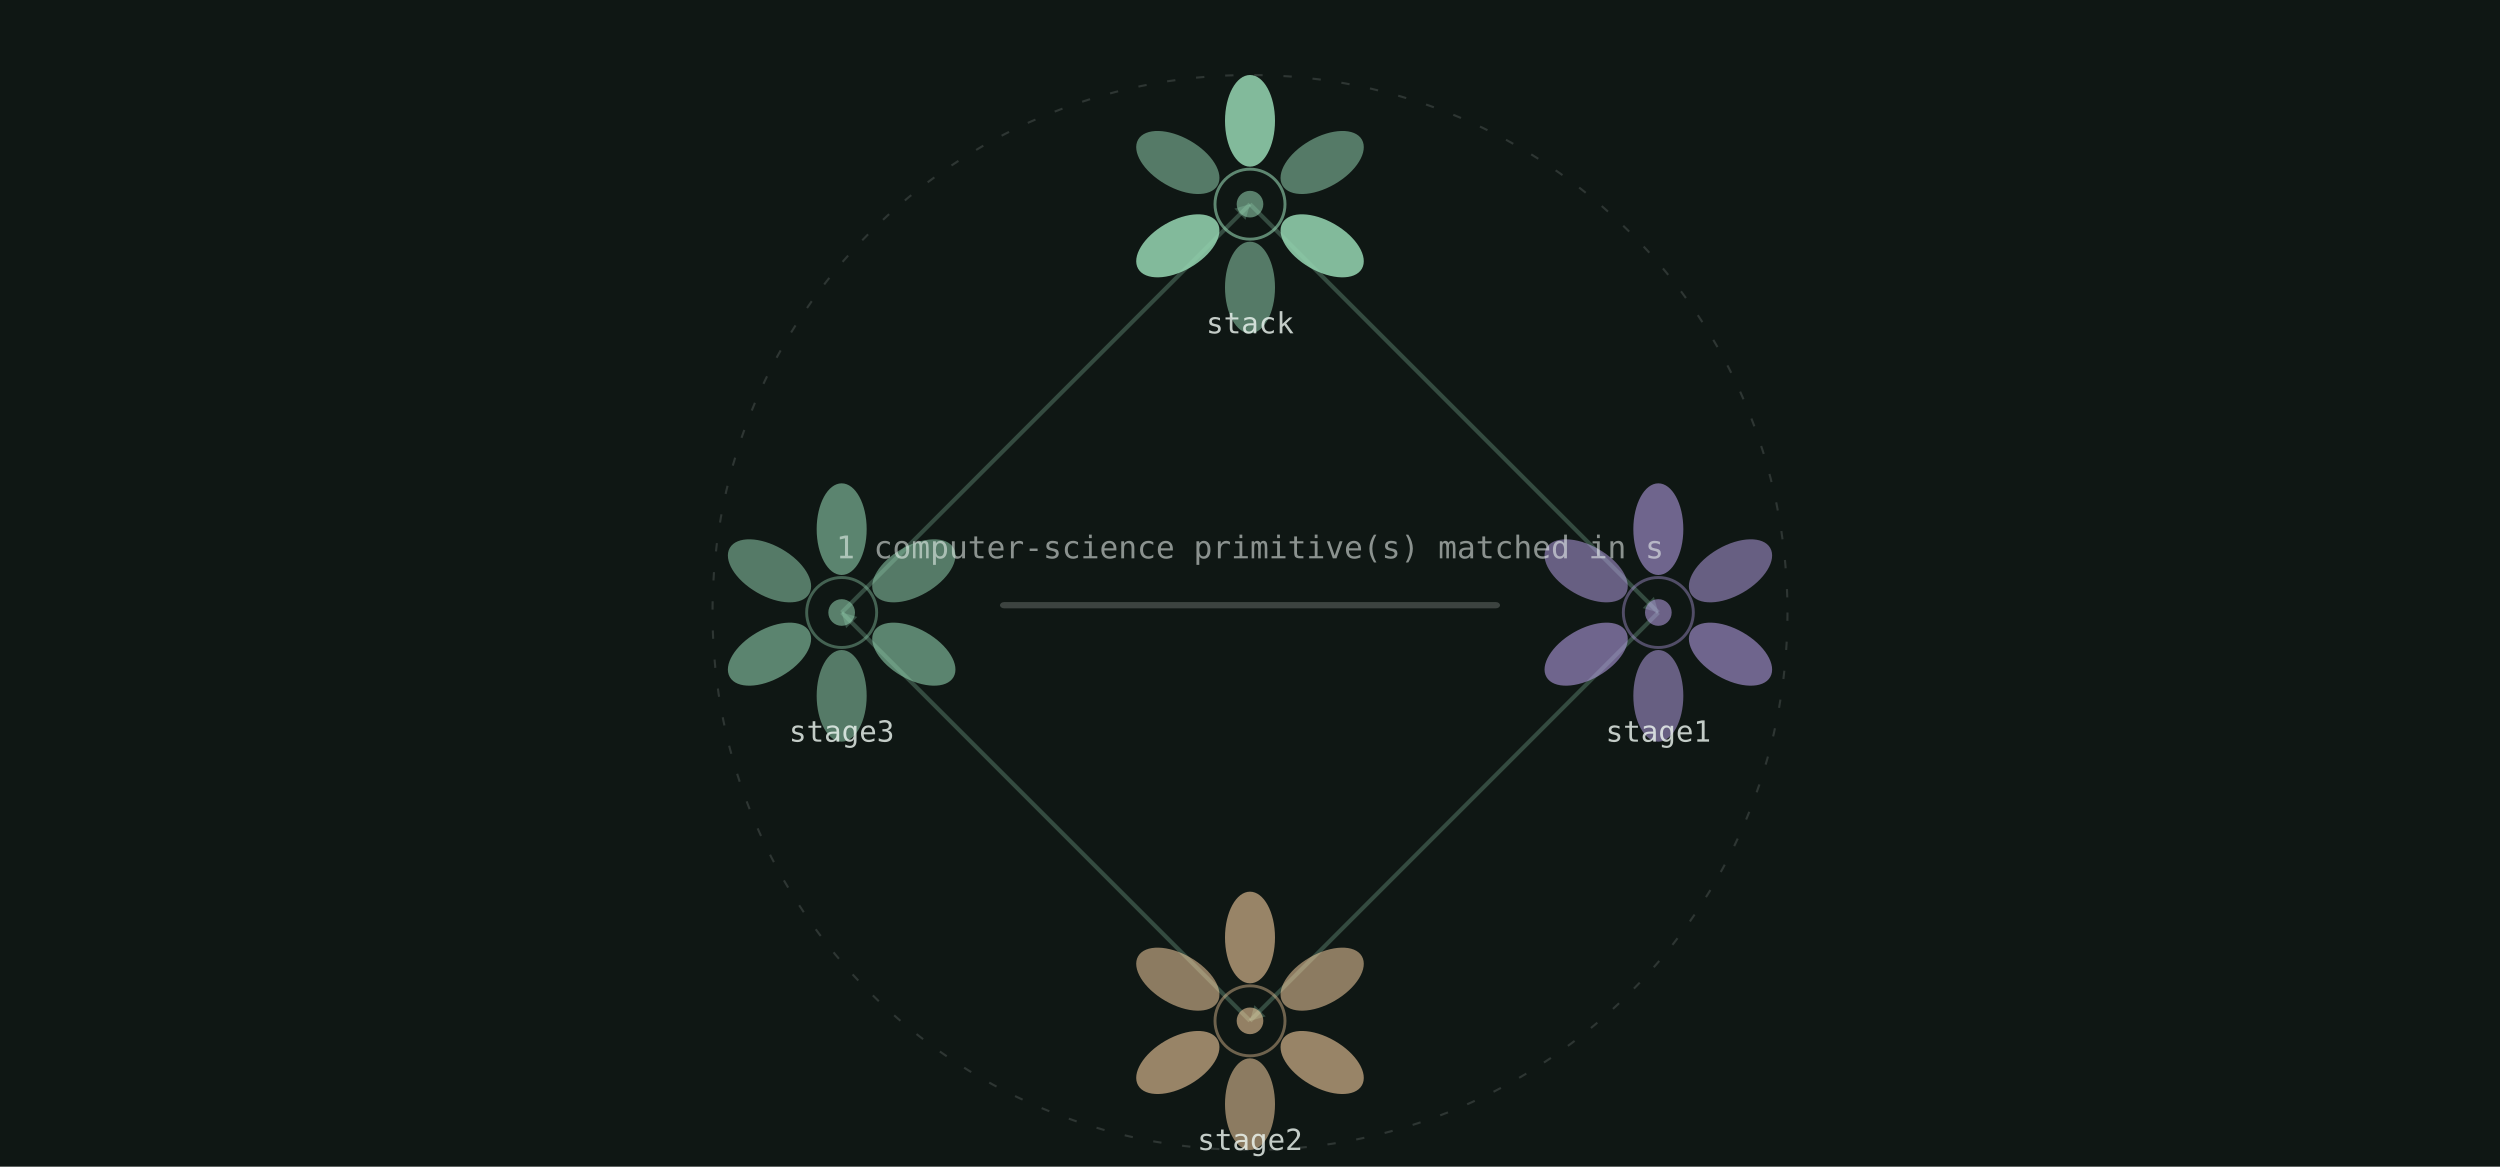
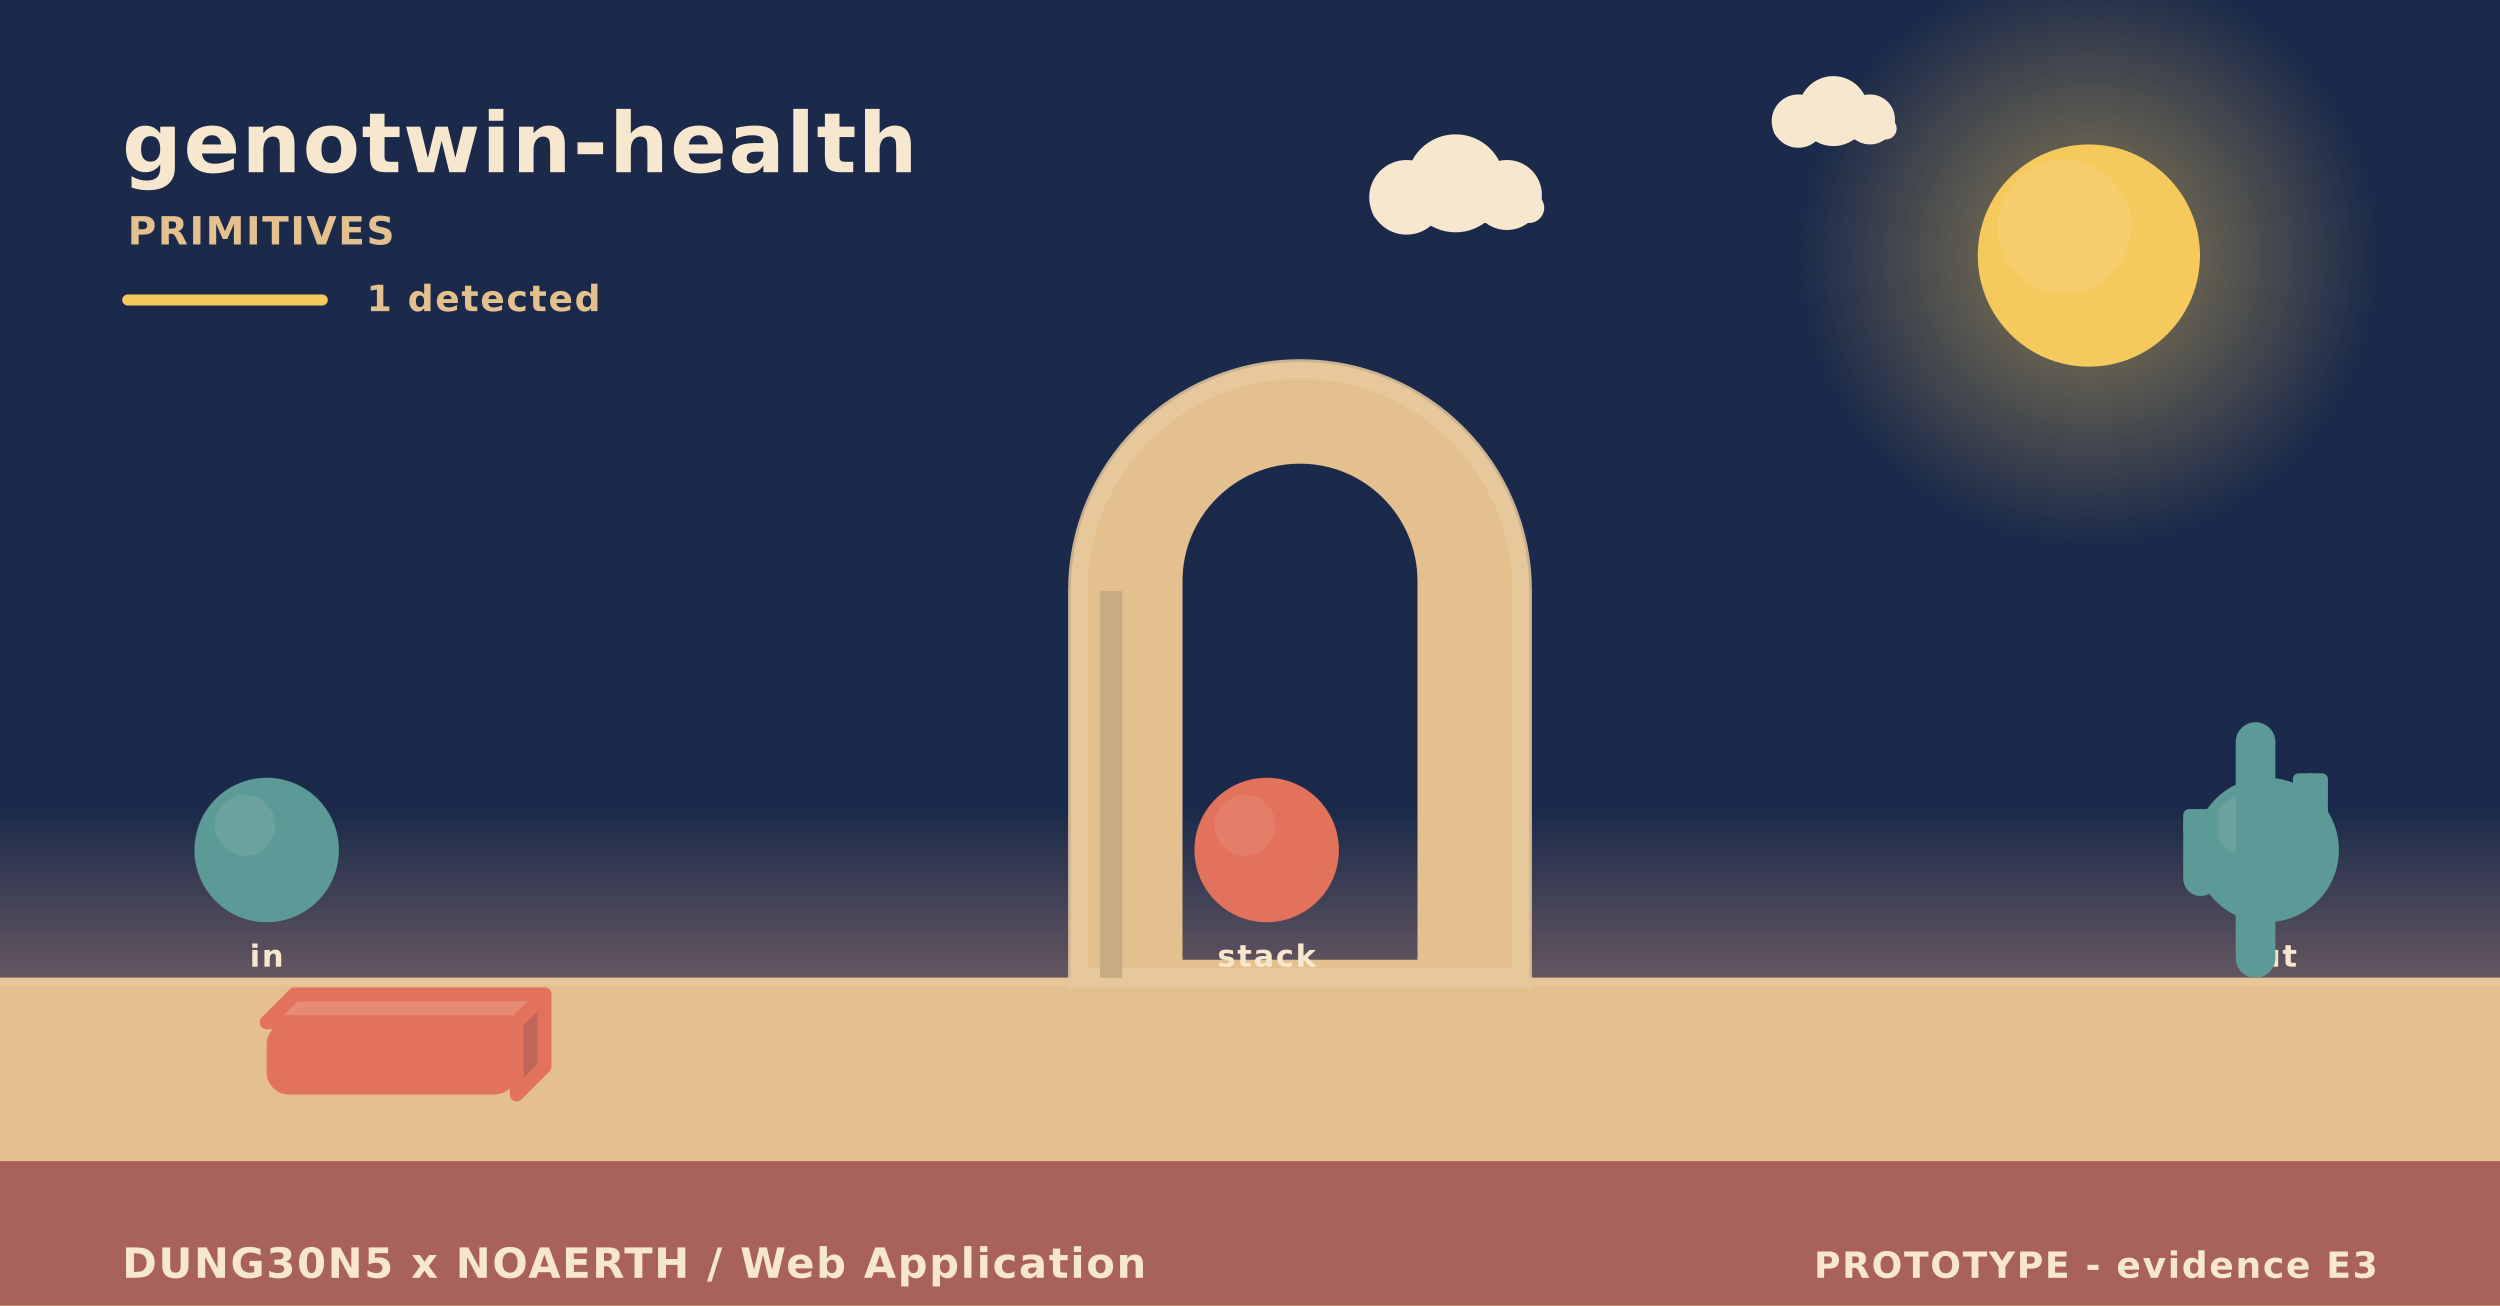
- <svg xmlns="http://www.w3.org/2000/svg" viewBox="0 0 1200 560" width="1200" height="560" role="img" aria-label="genotwin-health state machine">
-   <rect width="1200" height="560" fill="#0f1714" />
-   <defs>
-     <linearGradient id="gs" x1="0" y1="0" x2="1" y2="1">
-       <stop offset="0%" stop-color="#95d5b2" />
-       <stop offset="100%" stop-color="#b8a1e6" />
-     </linearGradient>
-   </defs>
-   <circle cx="600.00" cy="294.00" r="258.00" fill="none" stroke="rgba(240,248,244,0.140)" stroke-width="1.00" opacity="1.00" stroke-dasharray="4 10" />
-   <line x1="600.00" y1="98.00" x2="796.00" y2="294.00" stroke="rgba(149,213,178,0.500)" stroke-width="2.00" opacity="0.55" />
-   <polygon points="796.00,294.00 793.88,286.50 788.50,291.88" fill="rgba(149,213,178,0.500)" opacity="0.55" />
-   <line x1="796.00" y1="294.00" x2="600.00" y2="490.00" stroke="rgba(149,213,178,0.500)" stroke-width="2.00" opacity="0.55" />
-   <polygon points="600.00,490.00 607.50,487.88 602.12,482.50" fill="rgba(149,213,178,0.500)" opacity="0.55" />
-   <line x1="600.00" y1="490.00" x2="404.00" y2="294.00" stroke="rgba(149,213,178,0.500)" stroke-width="2.00" opacity="0.55" />
-   <polygon points="404.00,294.00 406.12,301.50 411.50,296.12" fill="rgba(149,213,178,0.500)" opacity="0.55" />
-   <line x1="404.00" y1="294.00" x2="600.00" y2="98.00" stroke="rgba(149,213,178,0.500)" stroke-width="2.00" opacity="0.55" />
-   <polygon points="600.00,98.00 592.50,100.12 597.88,105.50" fill="rgba(149,213,178,0.500)" opacity="0.55" />
-   <ellipse cx="600.00" cy="58.00" rx="12.00" ry="22.00" fill="rgba(149,213,178,0.900)" opacity="0.95" transform="rotate(0.0 600.00 58.00)" />
-   <ellipse cx="634.64" cy="78.00" rx="12.00" ry="22.00" fill="rgba(149,213,178,0.550)" opacity="0.95" transform="rotate(60.0 634.64 78.00)" />
-   <ellipse cx="634.64" cy="118.00" rx="12.00" ry="22.00" fill="rgba(149,213,178,0.900)" opacity="0.95" transform="rotate(120.0 634.64 118.00)" />
-   <ellipse cx="600.00" cy="138.00" rx="12.00" ry="22.00" fill="rgba(149,213,178,0.550)" opacity="0.95" transform="rotate(180.0 600.00 138.00)" />
-   <ellipse cx="565.36" cy="118.00" rx="12.00" ry="22.00" fill="rgba(149,213,178,0.900)" opacity="0.95" transform="rotate(240.0 565.36 118.00)" />
-   <ellipse cx="565.36" cy="78.00" rx="12.00" ry="22.00" fill="rgba(149,213,178,0.550)" opacity="0.95" transform="rotate(300.0 565.36 78.00)" />
-   <circle cx="600.00" cy="98.00" r="16.80" fill="none" stroke="rgba(149,213,178,0.900)" stroke-width="1.40" opacity="0.66" />
-   <circle cx="600.00" cy="98.00" r="6.40" fill="rgba(149,213,178,0.550)" opacity="1.00" />
-   <text x="600" y="160" font-family="ui-monospace,Menlo,monospace" font-size="14" fill="rgba(240,248,244,0.800)" text-anchor="middle">stack</text>
-   <ellipse cx="796.00" cy="254.00" rx="12.00" ry="22.00" fill="rgba(184,161,230,0.600)" opacity="0.95" transform="rotate(0.0 796.00 254.00)" />
-   <ellipse cx="830.64" cy="274.00" rx="12.00" ry="22.00" fill="rgba(184,161,230,0.550)" opacity="0.95" transform="rotate(60.0 830.64 274.00)" />
-   <ellipse cx="830.64" cy="314.00" rx="12.00" ry="22.00" fill="rgba(184,161,230,0.600)" opacity="0.95" transform="rotate(120.0 830.64 314.00)" />
-   <ellipse cx="796.00" cy="334.00" rx="12.00" ry="22.00" fill="rgba(184,161,230,0.550)" opacity="0.95" transform="rotate(180.0 796.00 334.00)" />
-   <ellipse cx="761.36" cy="314.00" rx="12.00" ry="22.00" fill="rgba(184,161,230,0.600)" opacity="0.95" transform="rotate(240.0 761.36 314.00)" />
-   <ellipse cx="761.36" cy="274.00" rx="12.00" ry="22.00" fill="rgba(184,161,230,0.550)" opacity="0.95" transform="rotate(300.0 761.36 274.00)" />
-   <circle cx="796.00" cy="294.00" r="16.80" fill="none" stroke="rgba(184,161,230,0.600)" stroke-width="1.40" opacity="0.66" />
-   <circle cx="796.00" cy="294.00" r="6.40" fill="rgba(184,161,230,0.550)" opacity="1.00" />
-   <text x="796" y="356" font-family="ui-monospace,Menlo,monospace" font-size="14" fill="rgba(240,248,244,0.800)" text-anchor="middle">stage1</text>
-   <ellipse cx="600.00" cy="450.00" rx="12.00" ry="22.00" fill="rgba(255,214,165,0.600)" opacity="0.95" transform="rotate(0.0 600.00 450.00)" />
-   <ellipse cx="634.64" cy="470.00" rx="12.00" ry="22.00" fill="rgba(255,214,165,0.550)" opacity="0.95" transform="rotate(60.0 634.64 470.00)" />
-   <ellipse cx="634.64" cy="510.00" rx="12.00" ry="22.00" fill="rgba(255,214,165,0.600)" opacity="0.95" transform="rotate(120.0 634.64 510.00)" />
-   <ellipse cx="600.00" cy="530.00" rx="12.00" ry="22.00" fill="rgba(255,214,165,0.550)" opacity="0.95" transform="rotate(180.0 600.00 530.00)" />
-   <ellipse cx="565.36" cy="510.00" rx="12.00" ry="22.00" fill="rgba(255,214,165,0.600)" opacity="0.95" transform="rotate(240.0 565.36 510.00)" />
-   <ellipse cx="565.36" cy="470.00" rx="12.00" ry="22.00" fill="rgba(255,214,165,0.550)" opacity="0.95" transform="rotate(300.0 565.36 470.00)" />
-   <circle cx="600.00" cy="490.00" r="16.80" fill="none" stroke="rgba(255,214,165,0.600)" stroke-width="1.40" opacity="0.66" />
-   <circle cx="600.00" cy="490.00" r="6.40" fill="rgba(255,214,165,0.550)" opacity="1.00" />
-   <text x="600" y="552" font-family="ui-monospace,Menlo,monospace" font-size="14" fill="rgba(240,248,244,0.800)" text-anchor="middle">stage2</text>
-   <ellipse cx="404.00" cy="254.00" rx="12.00" ry="22.00" fill="rgba(149,213,178,0.600)" opacity="0.95" transform="rotate(0.0 404.00 254.00)" />
-   <ellipse cx="438.64" cy="274.00" rx="12.00" ry="22.00" fill="rgba(149,213,178,0.550)" opacity="0.95" transform="rotate(60.0 438.64 274.00)" />
-   <ellipse cx="438.64" cy="314.00" rx="12.00" ry="22.00" fill="rgba(149,213,178,0.600)" opacity="0.95" transform="rotate(120.0 438.64 314.00)" />
-   <ellipse cx="404.00" cy="334.00" rx="12.00" ry="22.00" fill="rgba(149,213,178,0.550)" opacity="0.95" transform="rotate(180.0 404.00 334.00)" />
-   <ellipse cx="369.36" cy="314.00" rx="12.00" ry="22.00" fill="rgba(149,213,178,0.600)" opacity="0.95" transform="rotate(240.0 369.36 314.00)" />
-   <ellipse cx="369.36" cy="274.00" rx="12.00" ry="22.00" fill="rgba(149,213,178,0.550)" opacity="0.95" transform="rotate(300.0 369.36 274.00)" />
-   <circle cx="404.00" cy="294.00" r="16.80" fill="none" stroke="rgba(149,213,178,0.600)" stroke-width="1.40" opacity="0.66" />
-   <circle cx="404.00" cy="294.00" r="6.40" fill="rgba(149,213,178,0.550)" opacity="1.00" />
-   <text x="404" y="356" font-family="ui-monospace,Menlo,monospace" font-size="14" fill="rgba(240,248,244,0.800)" text-anchor="middle">stage3</text>
-   <rect x="480.00" y="289.00" width="240.00" height="3.00" rx="2.00" fill="rgba(240,248,244,0.200)" opacity="1.00" />
-   <text x="600" y="268" font-family="ui-monospace,Menlo,monospace" font-size="15" fill="rgba(240,248,244,0.550)" text-anchor="middle">1 computer-science primitive(s) matched in s</text>
+ <svg xmlns="http://www.w3.org/2000/svg" width="900" height="470" viewBox="0 0 900 470" role="img" aria-label="genotwin-health - how it behaves">
+   <linearGradient id="skys" x1="0" y1="0" x2="0" y2="1">
+     <stop offset="0" stop-color="#1b2a4a" />
+     <stop offset="0.62" stop-color="#1b2a4a" />
+     <stop offset="1" stop-color="#f3ad8a" />
+   </linearGradient>
+   <rect width="900" height="470" fill="url(#skys)" />
+   <radialGradient id="suns">
+     <stop offset="0.35" stop-color="#f5c95c" stop-opacity="0.34" />
+     <stop offset="1" stop-color="#f5c95c" stop-opacity="0" />
+   </radialGradient>
+   <circle cx="752" cy="92" r="104" fill="url(#suns)" />
+   <circle cx="752" cy="92" r="40" fill="#f5c95c" />
+   <circle cx="743.2" cy="81.6" r="24" fill="#f5d27e" opacity="0.5" />
+   <g>
+     <circle cx="524" cy="66" r="17.64" fill="#f6e7ce" />
+     <circle cx="506.36" cy="71.04" r="13.44" fill="#f6e7ce" />
+     <circle cx="542.48" cy="70.2" r="12.6" fill="#f6e7ce" />
+     <rect x="493.76" y="69.36" width="62.16" height="10.92" rx="5.46" fill="#f6e7ce" />
+   </g>
+   <g>
+     <circle cx="660" cy="40" r="12.6" fill="#f6e7ce" />
+     <circle cx="647.4" cy="43.6" r="9.6" fill="#f6e7ce" />
+     <circle cx="673.2" cy="43" r="9" fill="#f6e7ce" />
+     <rect x="638.4" y="42.4" width="44.4" height="7.8" rx="3.9" fill="#f6e7ce" />
+   </g>
+   <rect x="0" y="352" width="900" height="118" fill="#e3c08d" />
+   <rect x="0" y="352" width="900" height="3" fill="#e6c596" />
+   <text x="44" y="62" font-family="Verdana,DejaVu Sans,sans-serif" font-size="30" font-weight="700" letter-spacing="0.6" fill="#f6e7ce" text-anchor="start">genotwin-health</text>
+   <text x="46" y="88" font-family="Verdana,DejaVu Sans,sans-serif" font-size="14" font-weight="700" letter-spacing="0.6" fill="#e3c08d" text-anchor="start">PRIMITIVES</text>
+   <rect x="44" y="106" width="74" height="4" rx="2" fill="#f5c95c" />
+   <text x="132" y="112" font-family="Verdana,DejaVu Sans,sans-serif" font-size="13" font-weight="700" letter-spacing="0.6" fill="#e3c08d" text-anchor="start">1 detected</text>
+   <path d="M388,352 L388,212.8 A80,80 0 0 1 548,212.8 L548,352 Z M423.2,348 L423.2,209.22 A44.8,44.8 0 0 1 512.8,209.22 L512.8,348 Z" fill="#e3c08d" fill-rule="evenodd" stroke="#e3c08d" stroke-width="5" stroke-linejoin="round" />
+   <path d="M388,352 L388,212.8 A80,80 0 0 1 548,212.8 L548,352 Z" fill="none" stroke="#e8c99d" stroke-width="7" stroke-linecap="round" opacity="0.85" />
+   <rect x="396" y="212.8" width="8" height="139.2" fill="#c7ab84" />
+   <circle cx="96" cy="306" r="26" fill="#5b9a97" />
+   <circle cx="88.2" cy="297.16" r="10.92" fill="#7aa9a2" opacity="0.55" />
+   <text x="96" y="348" font-family="Verdana,DejaVu Sans,sans-serif" font-size="11" font-weight="700" letter-spacing="0.6" fill="#f6e7ce" text-anchor="middle">in</text>
+   <circle cx="456" cy="306" r="26" fill="#e2725b" />
+   <circle cx="448.2" cy="297.16" r="10.92" fill="#e68972" opacity="0.55" />
+   <text x="456" y="348" font-family="Verdana,DejaVu Sans,sans-serif" font-size="11" font-weight="700" letter-spacing="0.6" fill="#f6e7ce" text-anchor="middle">stack</text>
+   <circle cx="816" cy="306" r="26" fill="#5b9a97" />
+   <circle cx="808.2" cy="297.16" r="10.92" fill="#7aa9a2" opacity="0.55" />
+   <text x="816" y="348" font-family="Verdana,DejaVu Sans,sans-serif" font-size="11" font-weight="700" letter-spacing="0.6" fill="#f6e7ce" text-anchor="middle">out</text>
+   <path d="M96,368 L186,368 L196,358 L106,358 Z" fill="#e68c74" stroke="#e2725b" stroke-width="5" stroke-linejoin="round" />
+   <path d="M186,368 L196,358 L196,384 L186,394 Z" fill="#c06658" stroke="#e2725b" stroke-width="5" stroke-linejoin="round" />
+   <rect x="96" y="368" width="90" height="26" rx="8" fill="#e2725b" />
+   <rect x="804.86" y="260" width="14.28" height="92" rx="7.14" fill="#5b9a97" />
+   <rect x="785.96" y="291.28" width="12.6" height="31.28" rx="6.3" fill="#5b9a97" />
+   <rect x="785.96" y="291.28" width="12.6" height="9.2" rx="2.1" fill="#5b9a97" />
+   <rect x="825.44" y="278.4" width="12.6" height="31.28" rx="6.3" fill="#5b9a97" />
+   <rect x="825.44" y="278.4" width="12.6" height="9.2" rx="2.1" fill="#5b9a97" />
+   <rect x="0" y="418" width="900" height="52" rx="0" fill="#a65c56" opacity="0.94" />
+   <text x="44" y="460" font-family="Verdana,DejaVu Sans,sans-serif" font-size="15" font-weight="700" letter-spacing="0.6" fill="#f6e7ce" text-anchor="start">DUNG30N5 x NOAERTH  /  Web Application</text>
+   <text x="856" y="460" font-family="Verdana,DejaVu Sans,sans-serif" font-size="13" font-weight="700" letter-spacing="0.6" fill="#f6e7ce" text-anchor="end">PROTOTYPE  -  evidence E3</text>
</svg>
